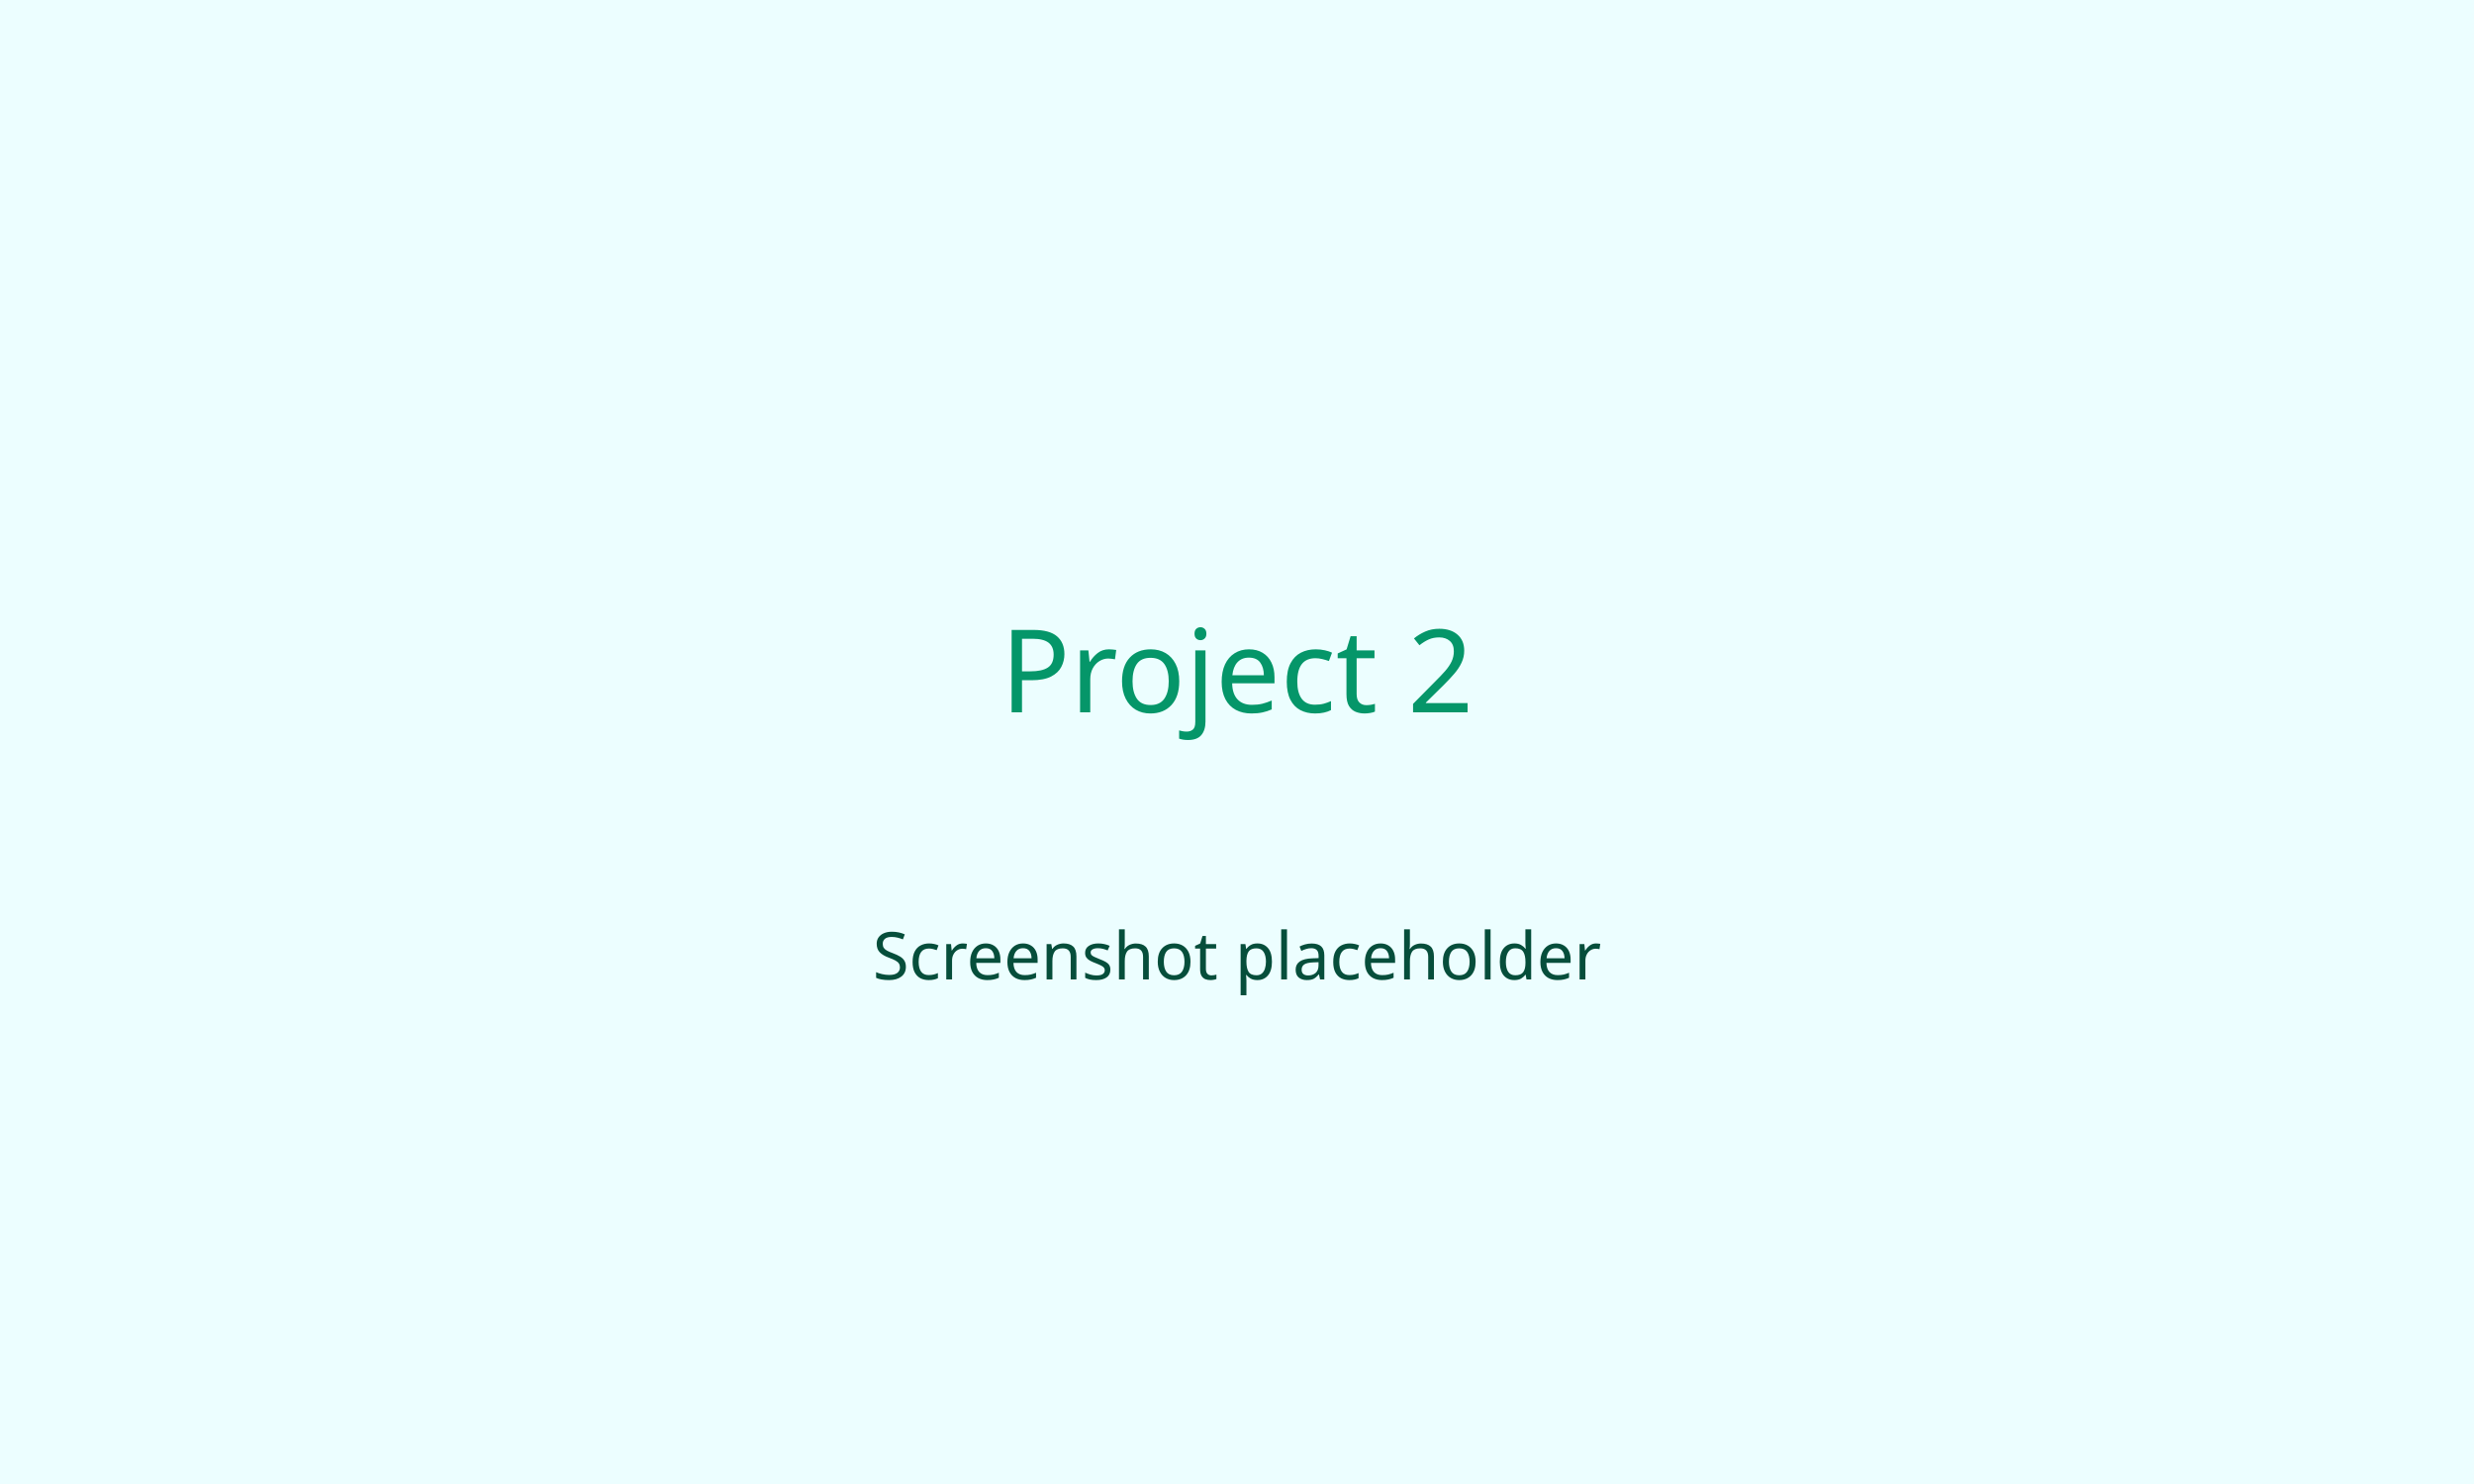
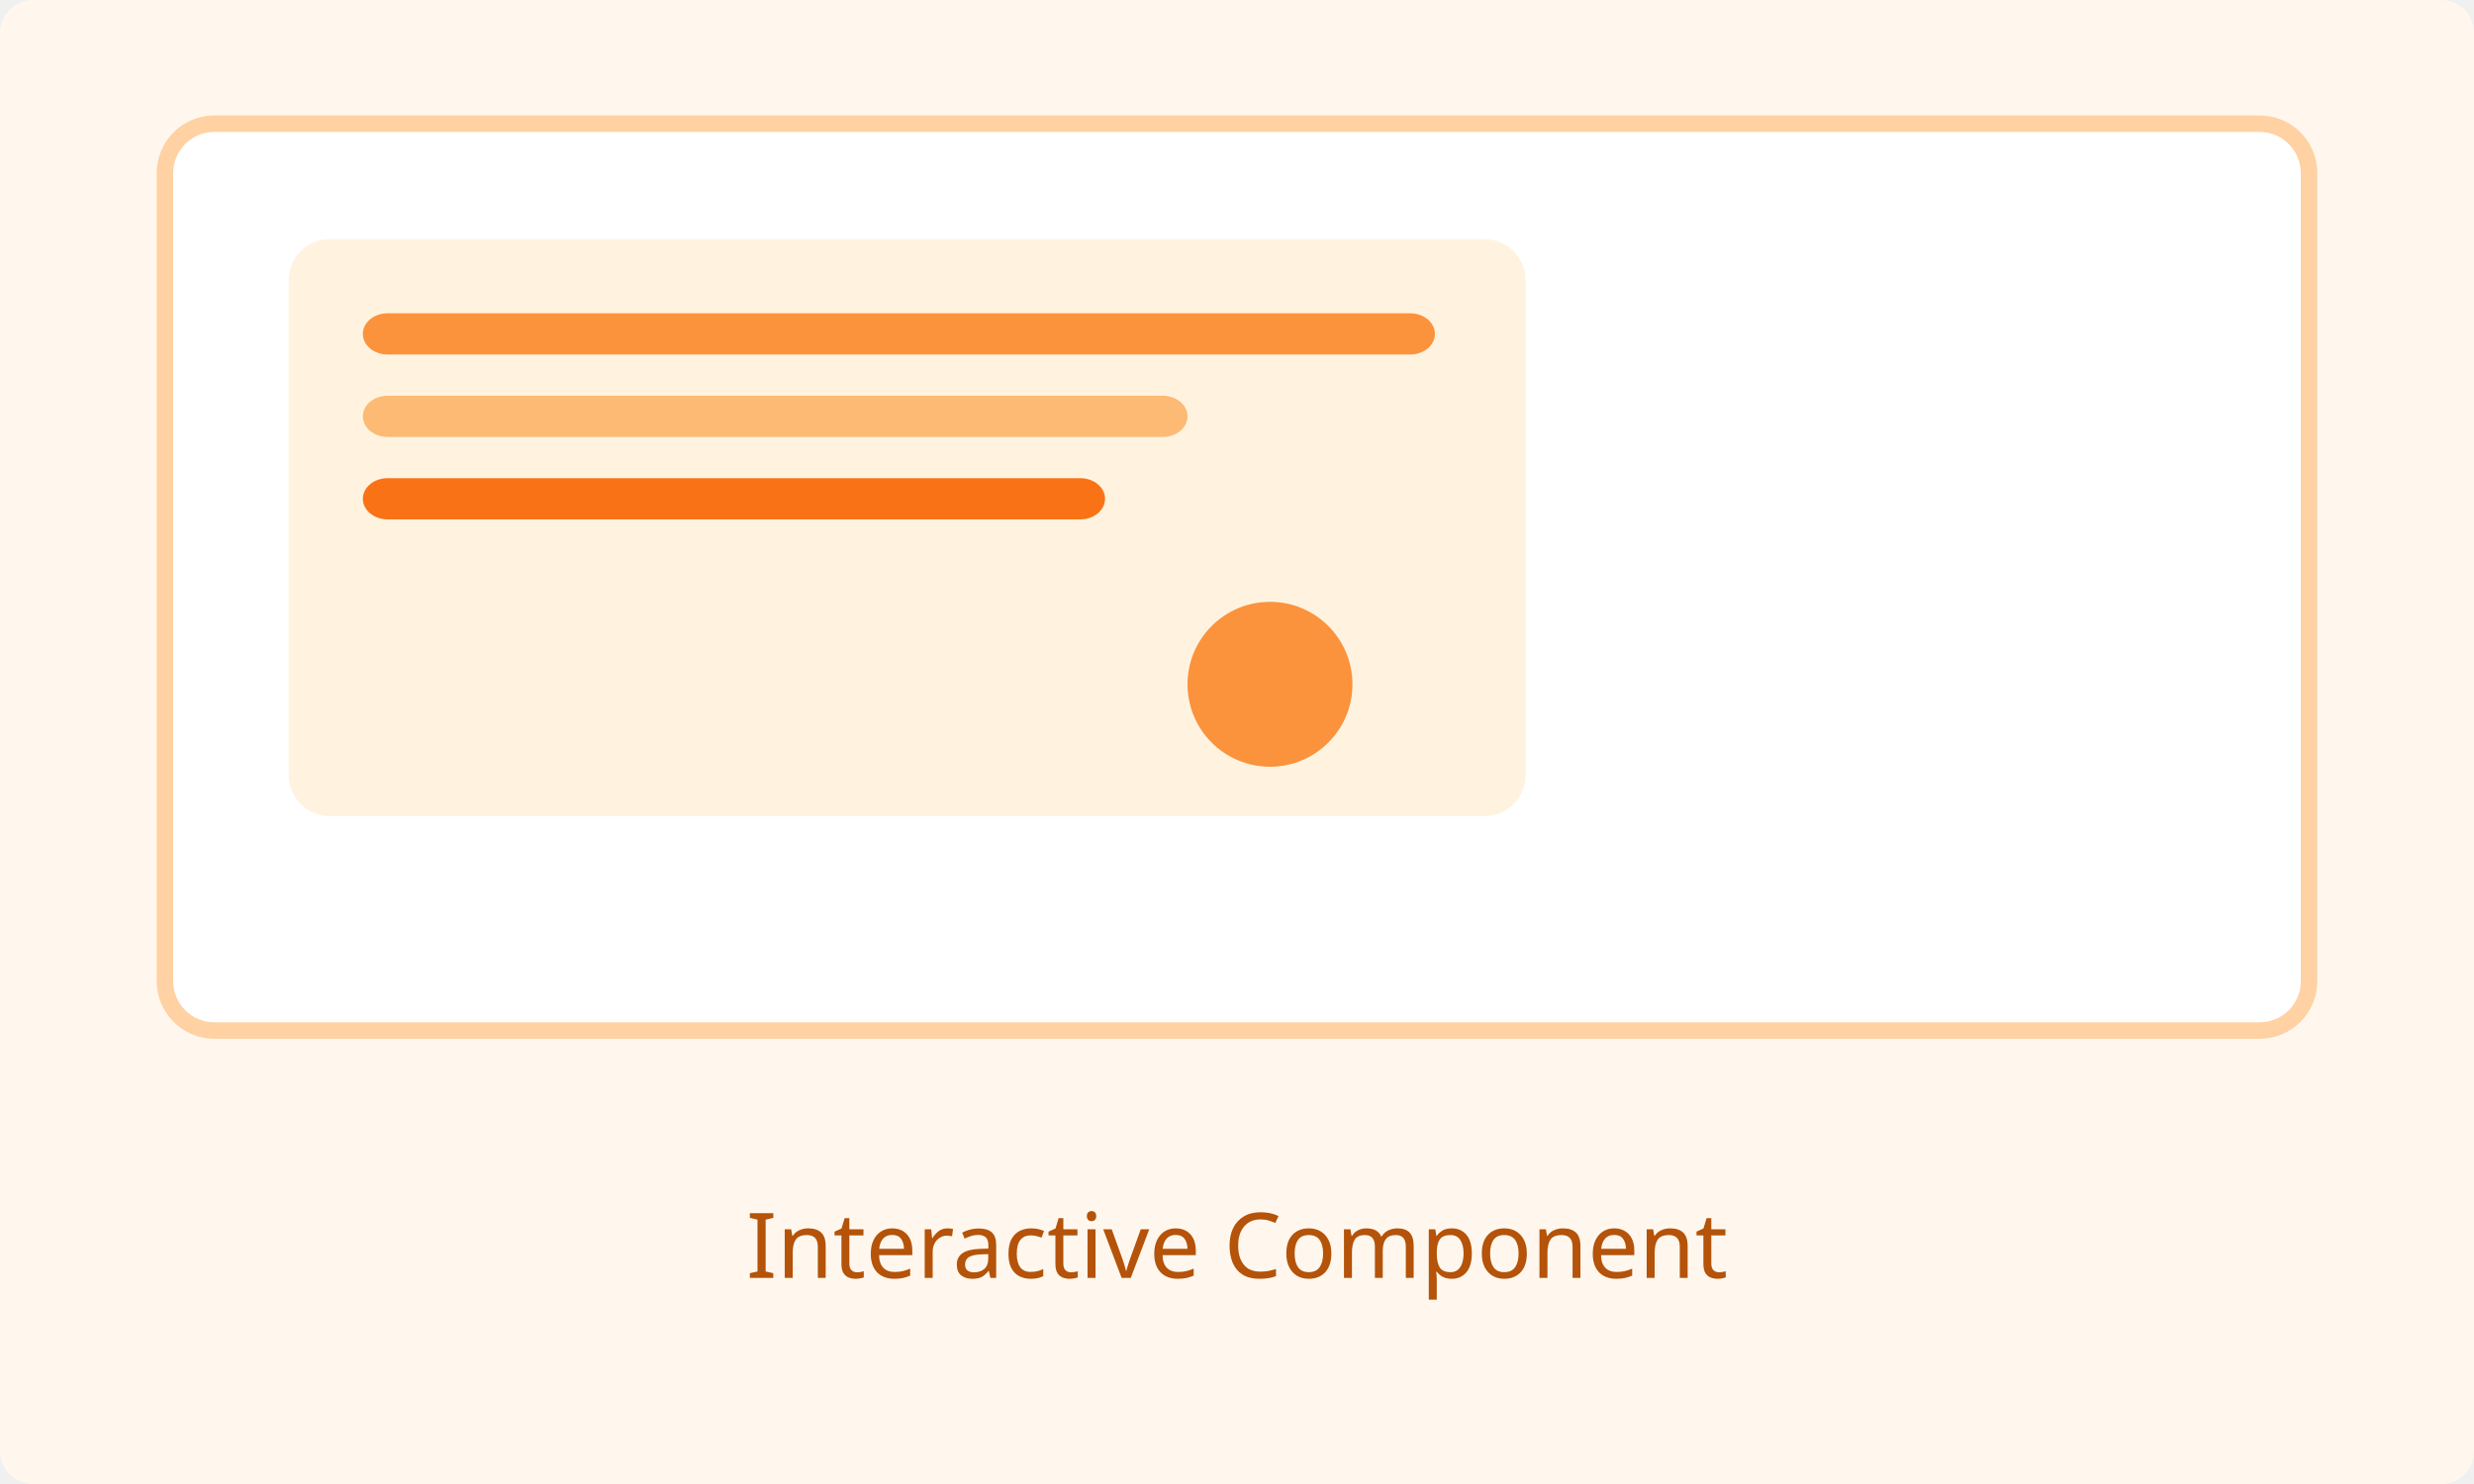
<svg xmlns="http://www.w3.org/2000/svg" viewBox="0 0 600 360">
-   <rect width="100%" height="100%" fill="#ecfeff" />
-   <g fill="#059669" font-family="sans-serif" font-size="28" text-anchor="middle">
-     <text x="50%" y="48%">Project 2</text>
-     <text x="50%" y="66%" font-size="16" fill="#064e3b">Screenshot placeholder</text>
+   <rect width="100%" height="100%" rx="8" fill="#fff7ed" />
+   <g transform="translate(40,30)">
+     <rect x="0" y="0" width="520" height="220" rx="12" fill="#fff" stroke="#ffd1a3" stroke-width="4" />
+     <g transform="translate(30,28)">
+       <rect x="0" y="0" width="300" height="140" rx="10" fill="#fff3e0" />
+       <g transform="translate(18,18)">
+         <rect width="260" height="10" rx="6" fill="#fb923c" />
+         <rect y="20" width="200" height="10" rx="6" fill="#fdba74" />
+         <rect y="40" width="180" height="10" rx="6" fill="#f97316" />
+         <circle cx="220" cy="90" r="20" fill="#fb923c" />
+       </g>
+     </g>
+     <text x="260" y="280" font-family="sans-serif" font-size="22" fill="#b45309" text-anchor="middle">Interactive Component</text>
  </g>
</svg>
